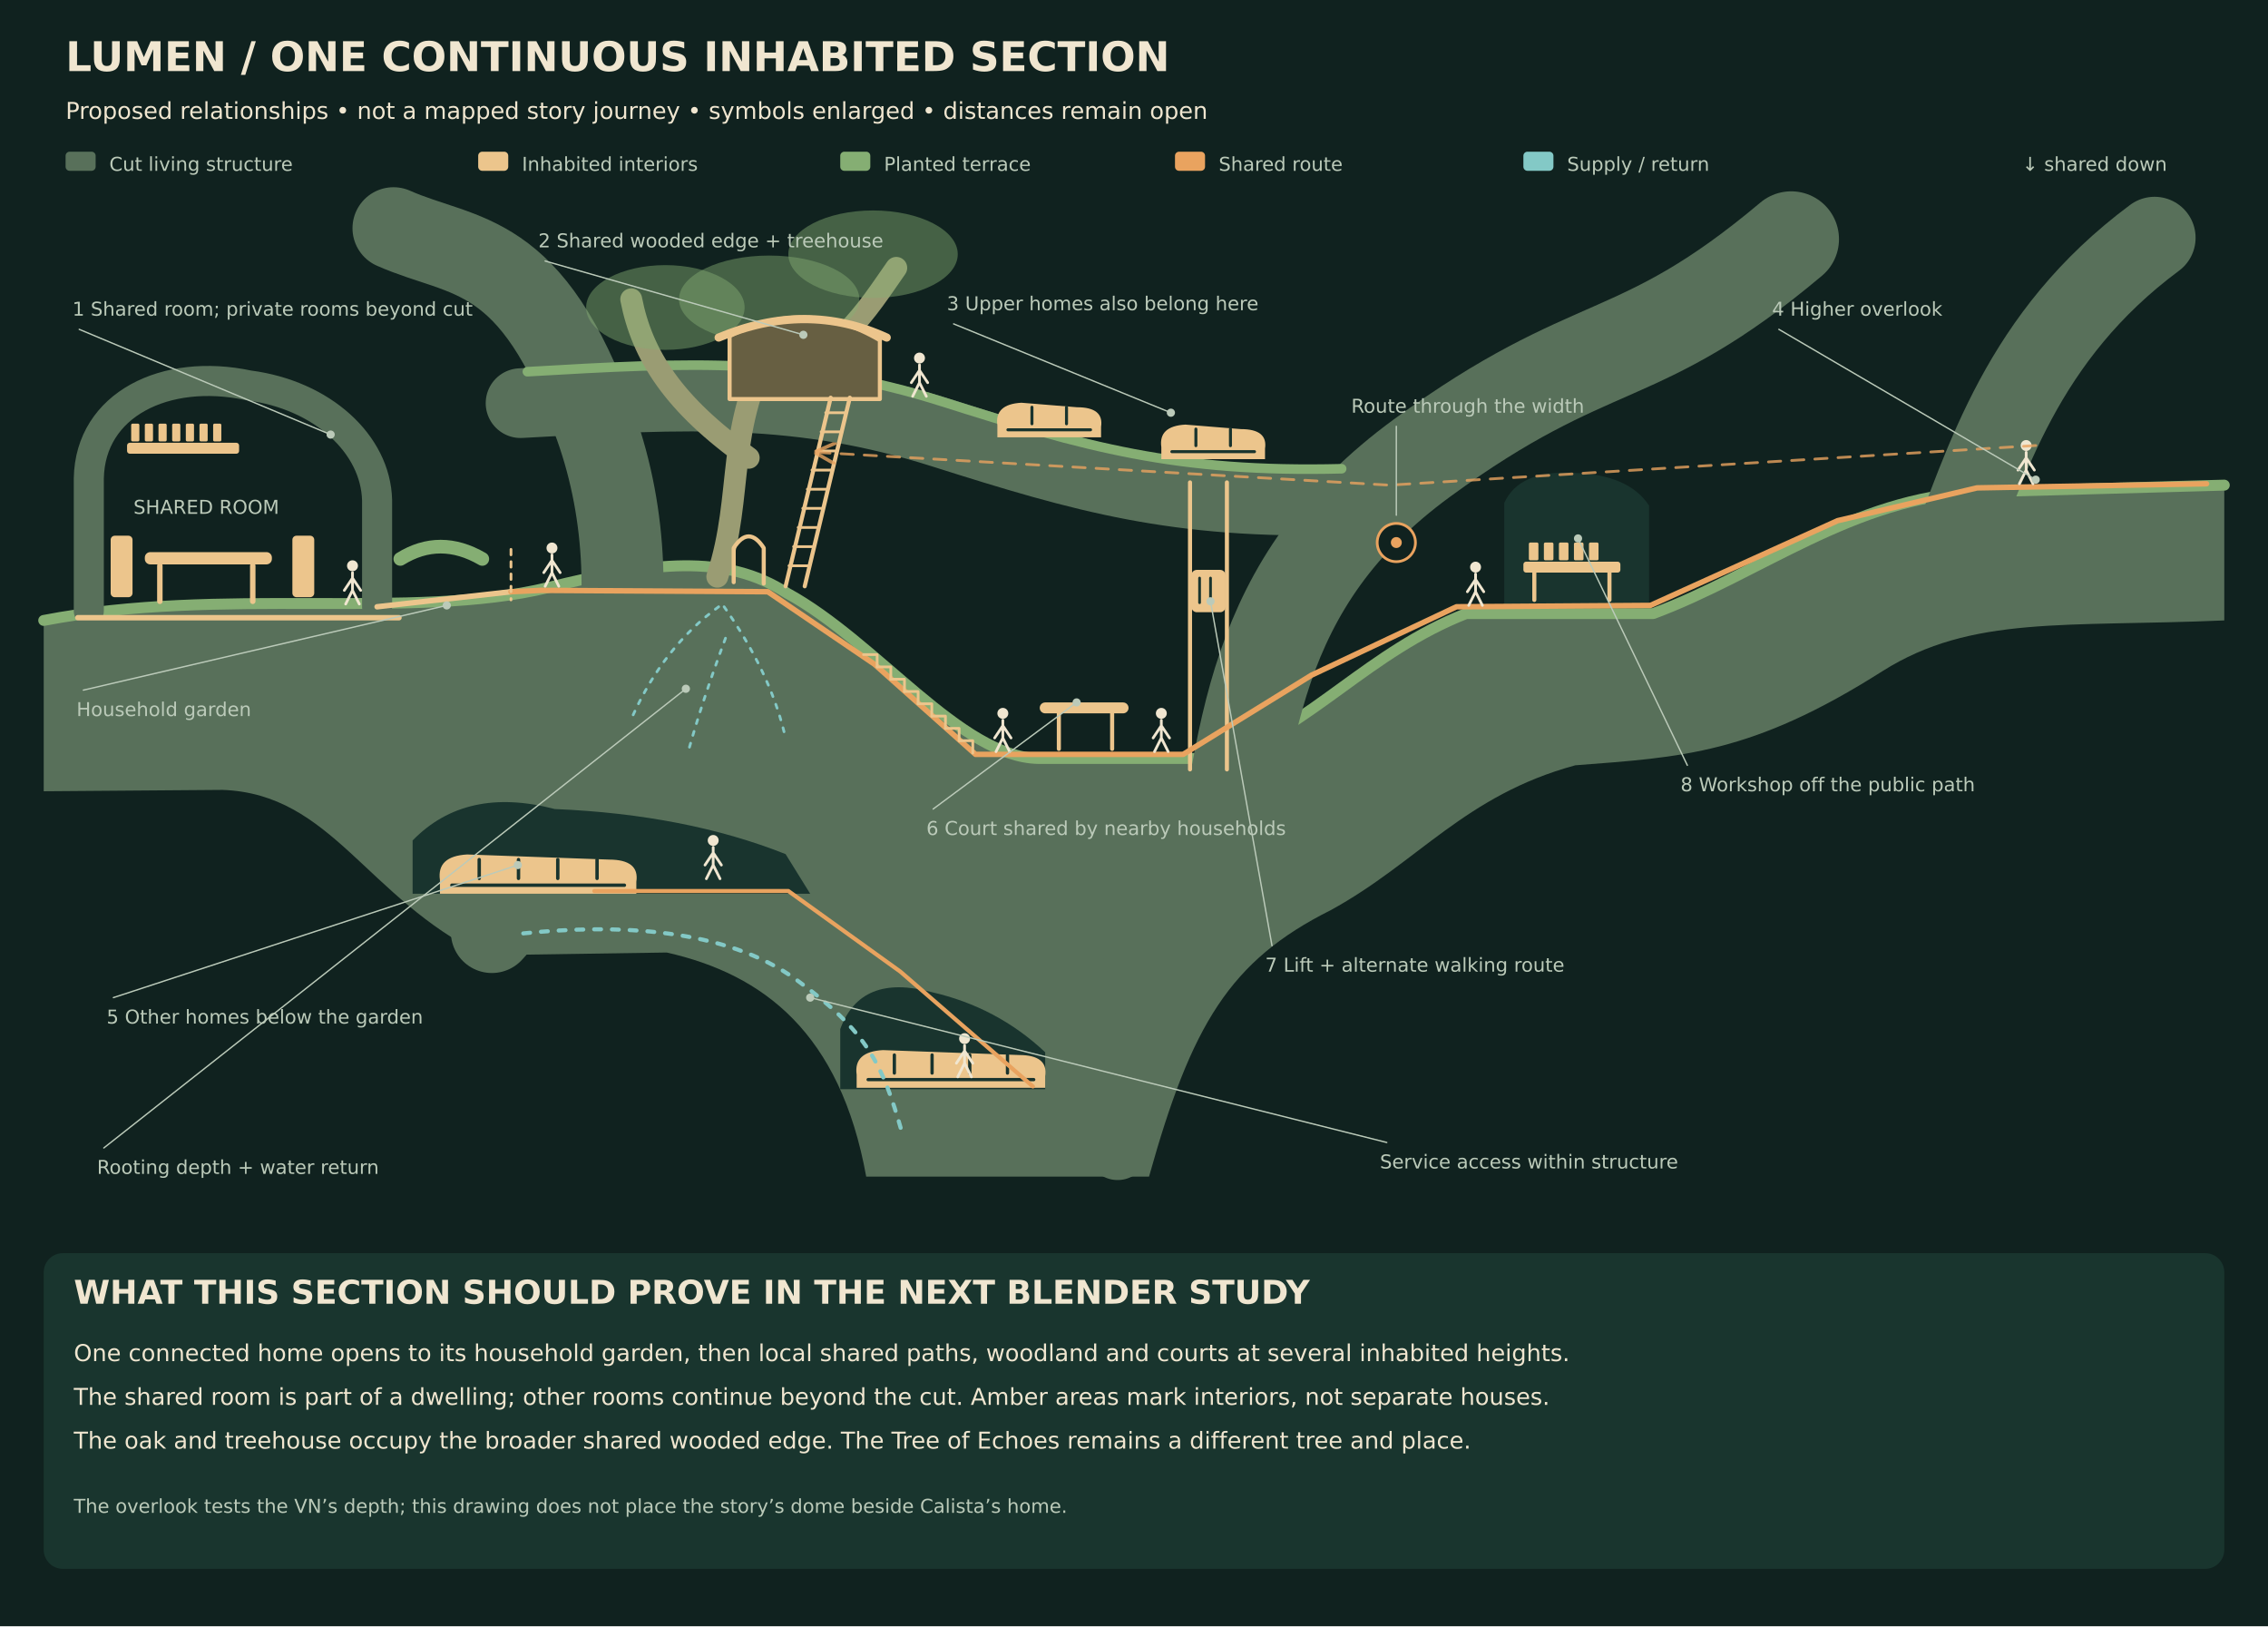
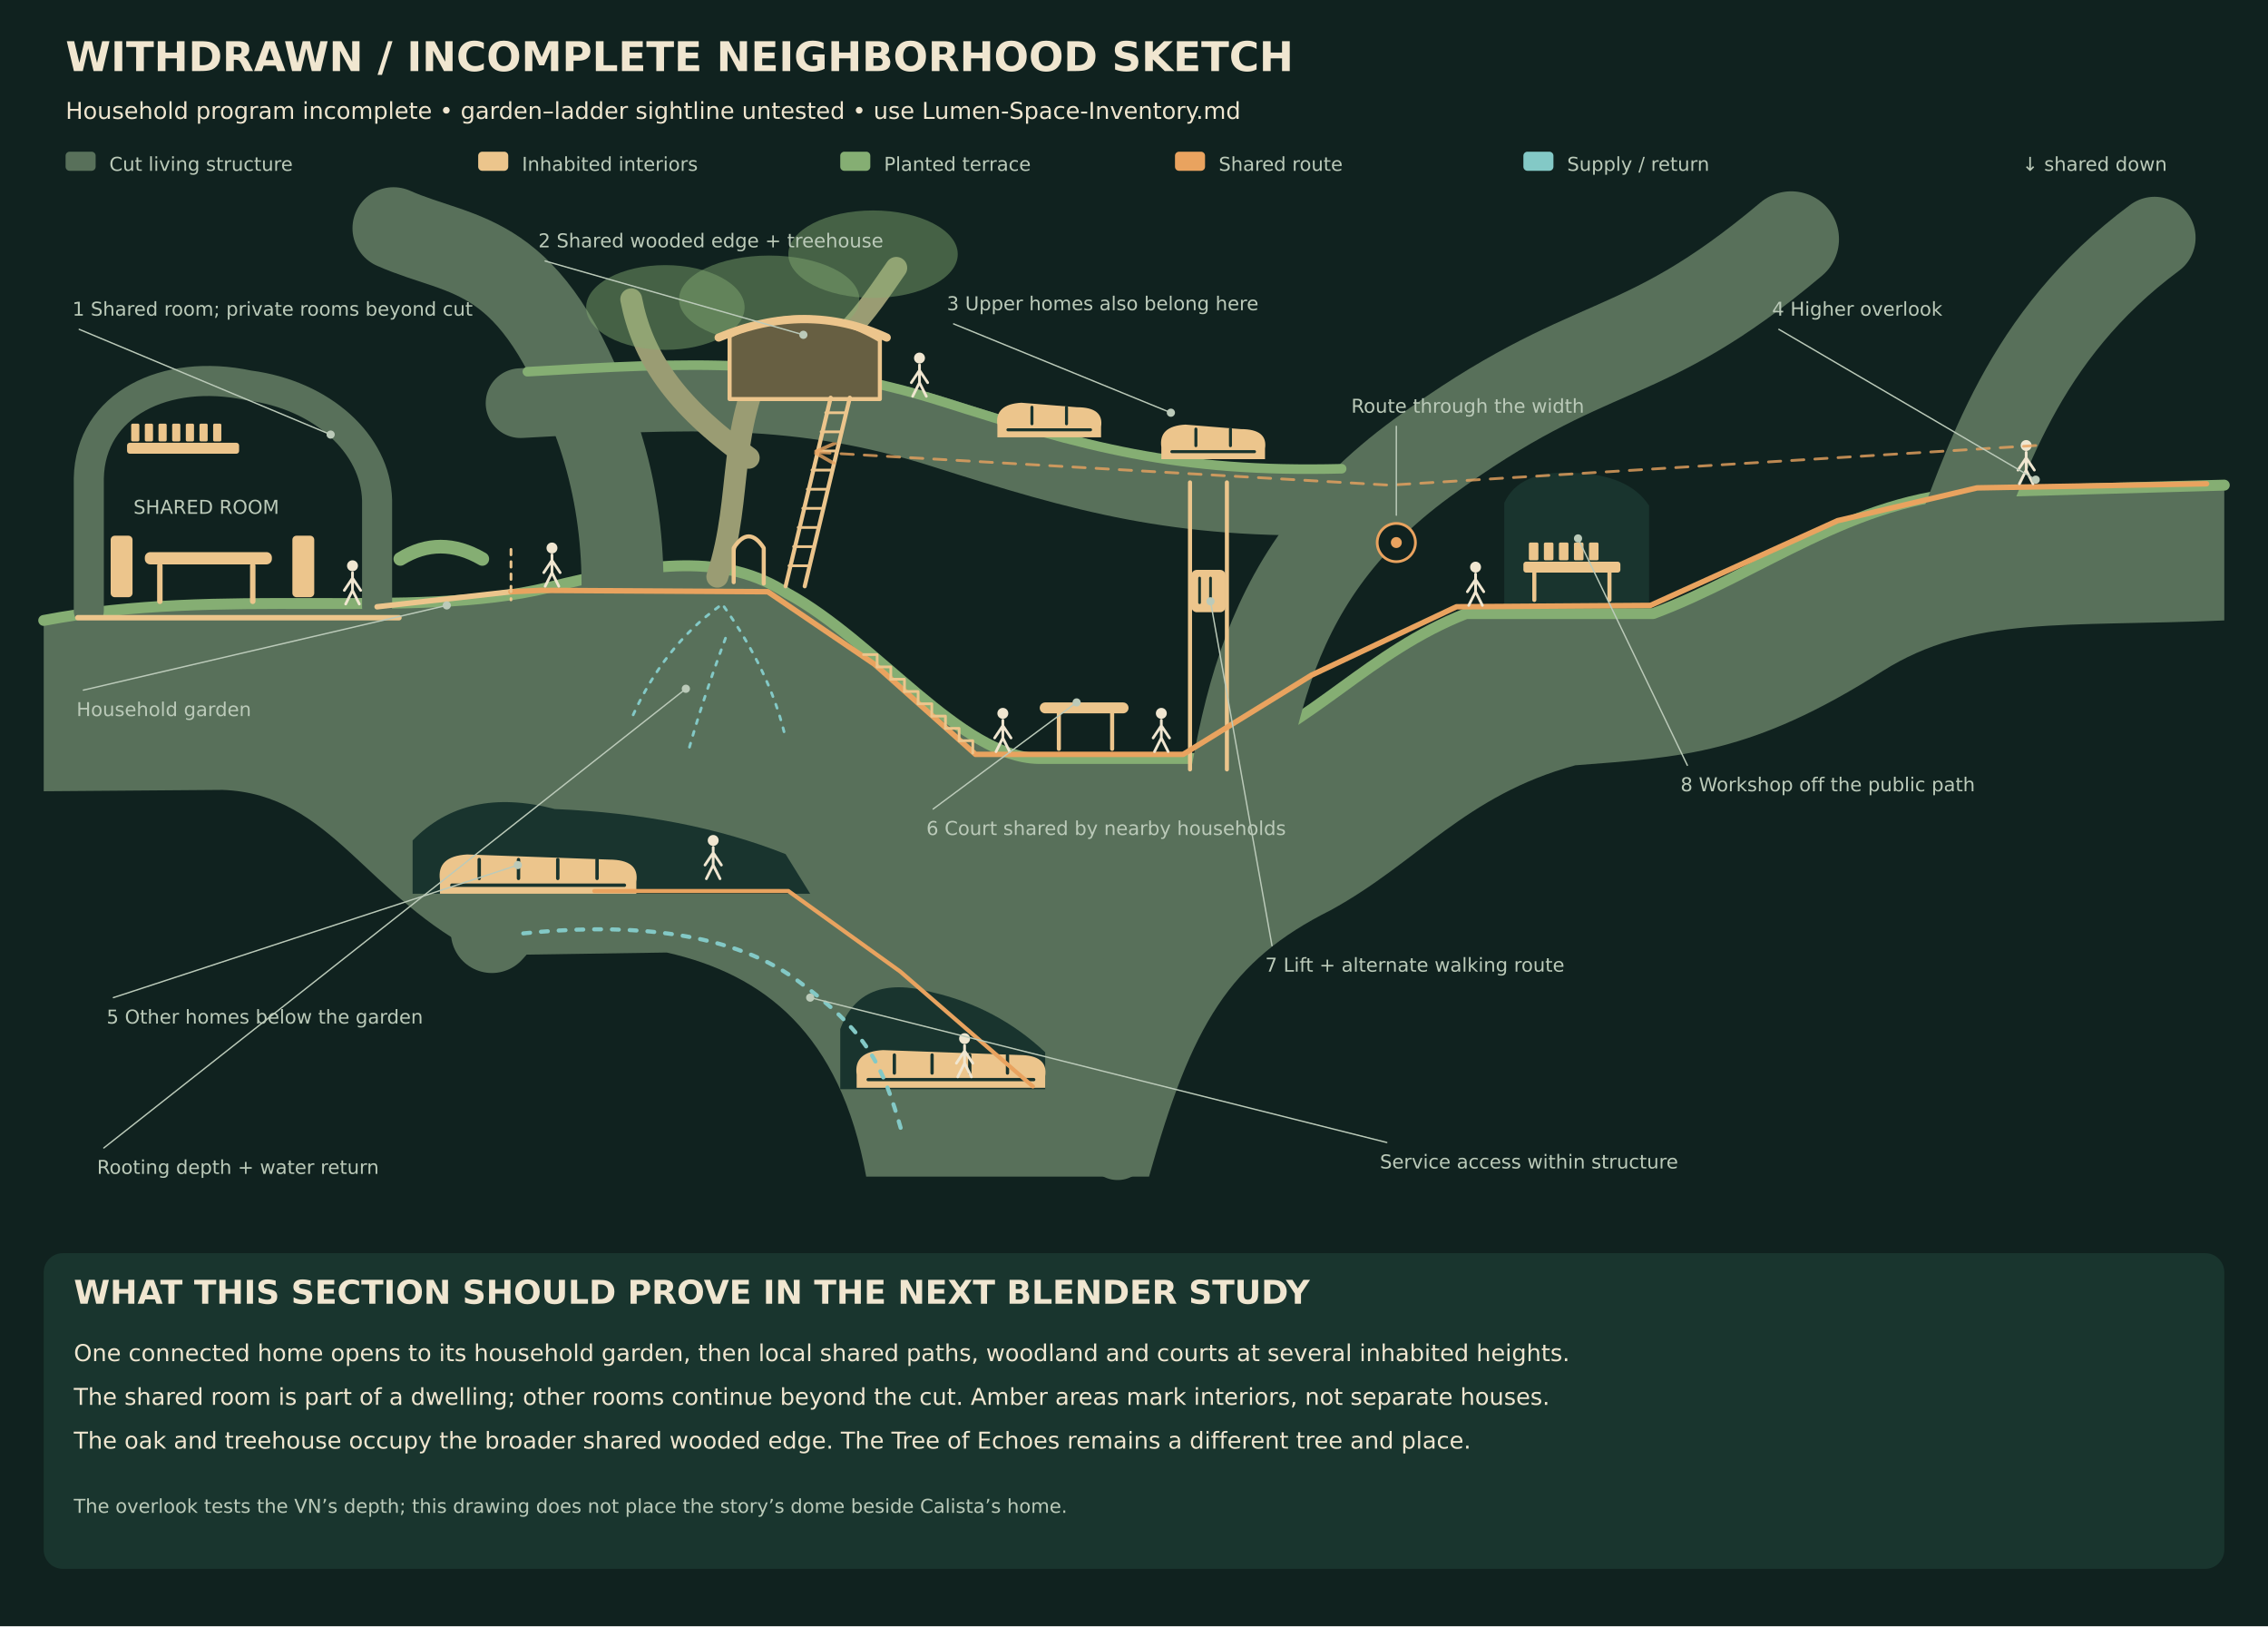
<svg xmlns="http://www.w3.org/2000/svg" viewBox="0 0 1660 1190" role="img" aria-labelledby="title desc">
  <rect width="1660" height="1190" fill="#10221f" />
  <defs>
    <pattern id="cut" width="12" height="12" patternUnits="userSpaceOnUse">
      <path d="M-3 3L3-3M0 12L12 0M9 15L15 9" stroke="#bdd0a4" stroke-width="1" opacity=".14" />
    </pattern>
    <marker id="arrow" markerWidth="8" markerHeight="8" refX="7" refY="4" orient="auto">
      <path d="M0 0L8 4L0 8" fill="none" stroke="#e9a35f" stroke-width="1.3" />
    </marker>
  </defs>
  <style>text{font-family:DejaVu Sans,Arial,sans-serif} .label{font-size:17px;fill:#f0e6d0}.small{font-size:14px;fill:#bbcab9}.title{font-size:30px;fill:#f0e6d0;font-weight:700}.heading{font-size:24px;fill:#f0e6d0;font-weight:600}</style>
-   <text x="48" y="52" class="title">LUMEN / ONE CONTINUOUS INHABITED SECTION</text>
-   <text x="48" y="87" class="label">Proposed relationships • not a mapped story journey • symbols enlarged • distances remain open</text>
+   <text x="48" y="52" class="title">WITHDRAWN / INCOMPLETE NEIGHBORHOOD SKETCH</text>
+   <text x="48" y="87" class="label">Household program incomplete • garden–ladder sightline untested • use Lumen-Space-Inventory.md</text>
  <rect x="48" y="111" width="22" height="14" rx="3" fill="#58705a" />
  <text x="80" y="125" class="small">Cut living structure</text>
  <rect x="350" y="111" width="22" height="14" rx="3" fill="#ecc58c" />
  <text x="382" y="125" class="small">Inhabited interiors</text>
  <rect x="615" y="111" width="22" height="14" rx="3" fill="#85ae73" />
  <text x="647" y="125" class="small">Planted terrace</text>
  <rect x="860" y="111" width="22" height="14" rx="3" fill="#e9a35f" />
  <text x="892" y="125" class="small">Shared route</text>
  <rect x="1115" y="111" width="22" height="14" rx="3" fill="#83c9c6" />
  <text x="1147" y="125" class="small">Supply / return</text>
  <text x="1480" y="125" class="small">↓ shared down</text>
  <path d="M32 454C162 429 301 454 401 430C478 411 531 405 576 434C642 470 703 554 760 555L895 555C961 530 1002 477 1073 449L1210 449C1288 420 1356 364 1447 360L1628 355L1628 454C1512 459 1443 450 1378 491C1282 552 1231 554 1153 560C1072 582 1038 631 974 666C900 703 872 750 841 861L634 861C615 756 559 713 488 697L354 699C268 657 243 581 163 578L32 579Z" fill="#58705a" />
  <path d="M32 454C162 429 301 454 401 430C478 411 531 405 576 434C642 470 703 554 760 555L895 555C961 530 1002 477 1073 449L1210 449C1288 420 1356 364 1447 360L1628 355" fill="none" stroke="#85ae73" stroke-width="8" stroke-linecap="round" stroke-linejoin="round" />
  <path d="M360 682C441 594 483 444 436 312S340 190 288 167" fill="none" stroke="#58705a" stroke-width="60" stroke-linecap="round" stroke-linejoin="round" />
  <path d="M891 672C911 539 915 427 1041 335S1198 270 1311 175" fill="none" stroke="#58705a" stroke-width="70" stroke-linecap="round" stroke-linejoin="round" />
  <path d="M1424 415C1454 337 1480 246 1577 174" fill="none" stroke="#58705a" stroke-width="60" stroke-linecap="round" stroke-linejoin="round" />
  <path d="M818 841C786 774 806 704 751 640" fill="none" stroke="#58705a" stroke-width="45" stroke-linecap="round" stroke-linejoin="round" />
  <path d="M381 295C505 288 586 284 690 317S861 369 982 366" fill="none" stroke="#58705a" stroke-width="51" stroke-linecap="round" stroke-linejoin="round" />
  <path d="M386 272C506 265 586 261 690 294S861 346 982 343" fill="none" stroke="#85ae73" stroke-width="7" stroke-linecap="round" stroke-linejoin="round" />
  <g transform="translate(730 320) scale(1.1)">
    <path d="M0 0V-8Q-2-22 16-23L53-20Q71-20 69-7V0Z" fill="#ecc58c" />
    <path d="M23-20v11" fill="none" stroke="#19342e" stroke-width="2" stroke-linecap="round" stroke-linejoin="round" />
    <path d="M46-20v11" fill="none" stroke="#19342e" stroke-width="2" stroke-linecap="round" stroke-linejoin="round" />
    <path d="M7-5H62" fill="none" stroke="#19342e" stroke-width="2" stroke-linecap="round" stroke-linejoin="round" />
  </g>
  <g transform="translate(850 336) scale(1.1)">
    <path d="M0 0V-8Q-2-22 16-23L53-20Q71-20 69-7V0Z" fill="#ecc58c" />
    <path d="M23-20v11" fill="none" stroke="#19342e" stroke-width="2" stroke-linecap="round" stroke-linejoin="round" />
    <path d="M46-20v11" fill="none" stroke="#19342e" stroke-width="2" stroke-linecap="round" stroke-linejoin="round" />
    <path d="M7-5H62" fill="none" stroke="#19342e" stroke-width="2" stroke-linecap="round" stroke-linejoin="round" />
  </g>
  <path d="M65 447V350C66 296 121 269 182 282C236 289 275 325 276 366V444" fill="none" stroke="#58705a" stroke-width="22" stroke-linecap="round" stroke-linejoin="round" />
  <path d="M57 452H292" fill="none" stroke="#ecc58c" stroke-width="4" stroke-linecap="round" stroke-linejoin="round" />
  <rect x="106" y="404" width="93" height="9" rx="4" fill="#ecc58c" />
  <path d="M117 414V440M185 414V440" fill="none" stroke="#ecc58c" stroke-width="4" stroke-linecap="round" stroke-linejoin="round" />
  <rect x="81" y="392" width="16" height="45" rx="3" fill="#ecc58c" />
  <rect x="214" y="392" width="16" height="45" rx="3" fill="#ecc58c" />
  <rect x="93" y="324" width="82" height="8" rx="2" fill="#ecc58c" />
  <rect x="96" y="310" width="6" height="13" rx="1" fill="#ecc58c" />
  <rect x="106" y="310" width="6" height="13" rx="1" fill="#ecc58c" />
  <rect x="116" y="310" width="6" height="13" rx="1" fill="#ecc58c" />
  <rect x="126" y="310" width="6" height="13" rx="1" fill="#ecc58c" />
  <rect x="136" y="310" width="6" height="13" rx="1" fill="#ecc58c" />
  <rect x="146" y="310" width="6" height="13" rx="1" fill="#ecc58c" />
  <rect x="156" y="310" width="6" height="13" rx="1" fill="#ecc58c" />
  <text x="151" y="376" class="small" text-anchor="middle">SHARED ROOM</text>
  <path d="M525 422C545 361 530 313 567 249M548 335C493 296 470 260 462 219M559 277C611 266 635 226 656 196" fill="none" stroke="#9a9c73" stroke-width="16" stroke-linecap="round" stroke-linejoin="round" />
  <ellipse cx="487" cy="225" rx="58" ry="31" fill="#85ae73" opacity=".45" />
  <ellipse cx="563" cy="219" rx="66" ry="32" fill="#85ae73" opacity=".45" />
  <ellipse cx="639" cy="186" rx="62" ry="32" fill="#85ae73" opacity=".45" />
  <path d="M534 292H644V249Q590 217 534 246Z" fill="#675f42" stroke="#ecc58c" stroke-width="3" stroke-linecap="round" stroke-linejoin="round" />
  <path d="M526 247Q590 220 649 247" fill="none" stroke="#ecc58c" stroke-width="6" stroke-linecap="round" stroke-linejoin="round" />
  <path d="M608 291L575 429M622 291L589 429" fill="none" stroke="#ecc58c" stroke-width="3" stroke-linecap="round" stroke-linejoin="round" />
  <path d="M604.36 302h14" fill="none" stroke="#ecc58c" stroke-width="2" stroke-linecap="round" stroke-linejoin="round" />
  <path d="M601.0 316h14" fill="none" stroke="#ecc58c" stroke-width="2" stroke-linecap="round" stroke-linejoin="round" />
  <path d="M597.64 330h14" fill="none" stroke="#ecc58c" stroke-width="2" stroke-linecap="round" stroke-linejoin="round" />
  <path d="M594.28 344h14" fill="none" stroke="#ecc58c" stroke-width="2" stroke-linecap="round" stroke-linejoin="round" />
  <path d="M590.92 358h14" fill="none" stroke="#ecc58c" stroke-width="2" stroke-linecap="round" stroke-linejoin="round" />
  <path d="M587.56 372h14" fill="none" stroke="#ecc58c" stroke-width="2" stroke-linecap="round" stroke-linejoin="round" />
  <path d="M584.2 386h14" fill="none" stroke="#ecc58c" stroke-width="2" stroke-linecap="round" stroke-linejoin="round" />
  <path d="M580.84 400h14" fill="none" stroke="#ecc58c" stroke-width="2" stroke-linecap="round" stroke-linejoin="round" />
  <path d="M577.48 414h14" fill="none" stroke="#ecc58c" stroke-width="2" stroke-linecap="round" stroke-linejoin="round" />
  <path d="M537 426V401Q548 384 559 401V427" fill="none" stroke="#ecc58c" stroke-width="3" stroke-linecap="round" stroke-linejoin="round" />
  <path d="M526 444Q486 473 463 524" fill="none" stroke="#83c9c6" stroke-width="2" stroke-linecap="round" stroke-linejoin="round" stroke-dasharray="3 6" />
  <path d="M530 444Q563 491 574 536" fill="none" stroke="#83c9c6" stroke-width="2" stroke-linecap="round" stroke-linejoin="round" stroke-dasharray="3 6" />
  <path d="M531 467Q514 513 504 549" fill="none" stroke="#83c9c6" stroke-width="2" stroke-linecap="round" stroke-linejoin="round" stroke-dasharray="3 6" />
  <rect x="761" y="514" width="65" height="8" rx="4" fill="#ecc58c" />
  <path d="M775 522V548M814 522V548" fill="none" stroke="#ecc58c" stroke-width="3" stroke-linecap="round" stroke-linejoin="round" />
  <path d="M302 654V615Q341 575 406 592Q502 596 575 625L593 654Z" fill="#19342e" />
  <path d="M615 797V753Q630 712 682 726Q730 737 765 770V797Z" fill="#19342e" />
  <g transform="translate(322 654) scale(1.25)">
    <path d="M0 0V-8Q-2-22 16-23L99-20Q117-20 115-7V0Z" fill="#ecc58c" />
    <path d="M23-20v11" fill="none" stroke="#19342e" stroke-width="2" stroke-linecap="round" stroke-linejoin="round" />
    <path d="M46-20v11" fill="none" stroke="#19342e" stroke-width="2" stroke-linecap="round" stroke-linejoin="round" />
    <path d="M69-20v11" fill="none" stroke="#19342e" stroke-width="2" stroke-linecap="round" stroke-linejoin="round" />
    <path d="M92-20v11" fill="none" stroke="#19342e" stroke-width="2" stroke-linecap="round" stroke-linejoin="round" />
    <path d="M7-5H108" fill="none" stroke="#19342e" stroke-width="2" stroke-linecap="round" stroke-linejoin="round" />
  </g>
  <g transform="translate(627 796) scale(1.2)">
    <path d="M0 0V-8Q-2-22 16-23L99-20Q117-20 115-7V0Z" fill="#ecc58c" />
    <path d="M23-20v11" fill="none" stroke="#19342e" stroke-width="2" stroke-linecap="round" stroke-linejoin="round" />
    <path d="M46-20v11" fill="none" stroke="#19342e" stroke-width="2" stroke-linecap="round" stroke-linejoin="round" />
    <path d="M69-20v11" fill="none" stroke="#19342e" stroke-width="2" stroke-linecap="round" stroke-linejoin="round" />
    <path d="M92-20v11" fill="none" stroke="#19342e" stroke-width="2" stroke-linecap="round" stroke-linejoin="round" />
    <path d="M7-5H108" fill="none" stroke="#19342e" stroke-width="2" stroke-linecap="round" stroke-linejoin="round" />
  </g>
  <path d="M1101 443V368Q1112 344 1151 346Q1192 347 1207 370V443Z" fill="#19342e" />
  <rect x="1115" y="411" width="71" height="8" rx="2" fill="#ecc58c" />
  <path d="M1123 419V439M1178 419V439" fill="none" stroke="#ecc58c" stroke-width="3" stroke-linecap="round" stroke-linejoin="round" />
  <rect x="1119" y="397" width="7" height="13" rx="1" fill="#ecc58c" />
  <rect x="1130" y="397" width="7" height="13" rx="1" fill="#ecc58c" />
  <rect x="1141" y="397" width="7" height="13" rx="1" fill="#ecc58c" />
  <rect x="1152" y="397" width="7" height="13" rx="1" fill="#ecc58c" />
  <rect x="1163" y="397" width="7" height="13" rx="1" fill="#ecc58c" />
  <path d="M871 563V353M898 563V353" fill="none" stroke="#ecc58c" stroke-width="3" stroke-linecap="round" stroke-linejoin="round" />
  <rect x="872" y="417" width="25" height="31" rx="4" fill="#ecc58c" />
  <path d="M878 423V441M886 423V441" fill="none" stroke="#19342e" stroke-width="2" stroke-linecap="round" stroke-linejoin="round" />
  <path d="M276 444L374 433" fill="none" stroke="#ecc58c" stroke-width="4" stroke-linecap="round" stroke-linejoin="round" />
  <path d="M374 433L396 432L562 433L640 486L714 552L866 552L960 494L1066 444L1208 443L1345 381L1447 357L1615 354" fill="none" stroke="#e9a35f" stroke-width="4" stroke-linecap="round" stroke-linejoin="round" />
  <path d="M632 479h10v9" fill="none" stroke="#ecc58c" stroke-width="2" stroke-linecap="round" stroke-linejoin="round" />
  <path d="M642 488h10v9" fill="none" stroke="#ecc58c" stroke-width="2" stroke-linecap="round" stroke-linejoin="round" />
  <path d="M652 497h10v9" fill="none" stroke="#ecc58c" stroke-width="2" stroke-linecap="round" stroke-linejoin="round" />
  <path d="M662 506h10v9" fill="none" stroke="#ecc58c" stroke-width="2" stroke-linecap="round" stroke-linejoin="round" />
  <path d="M672 515h10v9" fill="none" stroke="#ecc58c" stroke-width="2" stroke-linecap="round" stroke-linejoin="round" />
  <path d="M682 524h10v9" fill="none" stroke="#ecc58c" stroke-width="2" stroke-linecap="round" stroke-linejoin="round" />
  <path d="M692 533h10v9" fill="none" stroke="#ecc58c" stroke-width="2" stroke-linecap="round" stroke-linejoin="round" />
  <path d="M702 542h10v9" fill="none" stroke="#ecc58c" stroke-width="2" stroke-linecap="round" stroke-linejoin="round" />
  <path d="M435 652L577 652L659 711L756 795" fill="none" stroke="#e9a35f" stroke-width="3" stroke-linecap="round" stroke-linejoin="round" />
  <path d="M383 683C451 676 531 679 583 717S646 779 660 828" fill="none" stroke="#83c9c6" stroke-width="3" stroke-linecap="round" stroke-linejoin="round" stroke-dasharray="5 8" />
  <circle cx="258" cy="414" r="4" fill="#f0e6d0" />
  <path d="M258 419v13m0-9l-6 9m6-9l6 9M258 432l-5 10m5-10l5 10" fill="none" stroke="#f0e6d0" stroke-width="2" stroke-linecap="round" stroke-linejoin="round" />
  <circle cx="404" cy="401" r="4" fill="#f0e6d0" />
  <path d="M404 406v13m0-9l-6 9m6-9l6 9M404 419l-5 10m5-10l5 10" fill="none" stroke="#f0e6d0" stroke-width="2" stroke-linecap="round" stroke-linejoin="round" />
  <circle cx="734" cy="522" r="4" fill="#f0e6d0" />
  <path d="M734 527v13m0-9l-6 9m6-9l6 9M734 540l-5 10m5-10l5 10" fill="none" stroke="#f0e6d0" stroke-width="2" stroke-linecap="round" stroke-linejoin="round" />
  <circle cx="850" cy="522" r="4" fill="#f0e6d0" />
  <path d="M850 527v13m0-9l-6 9m6-9l6 9M850 540l-5 10m5-10l5 10" fill="none" stroke="#f0e6d0" stroke-width="2" stroke-linecap="round" stroke-linejoin="round" />
  <circle cx="1080" cy="415" r="4" fill="#f0e6d0" />
  <path d="M1080 420v13m0-9l-6 9m6-9l6 9M1080 433l-5 10m5-10l5 10" fill="none" stroke="#f0e6d0" stroke-width="2" stroke-linecap="round" stroke-linejoin="round" />
  <circle cx="1483" cy="326" r="4" fill="#f0e6d0" />
  <path d="M1483 331v13m0-9l-6 9m6-9l6 9M1483 344l-5 10m5-10l5 10" fill="none" stroke="#f0e6d0" stroke-width="2" stroke-linecap="round" stroke-linejoin="round" />
  <circle cx="522" cy="615" r="4" fill="#f0e6d0" />
  <path d="M522 620v13m0-9l-6 9m6-9l6 9M522 633l-5 10m5-10l5 10" fill="none" stroke="#f0e6d0" stroke-width="2" stroke-linecap="round" stroke-linejoin="round" />
  <circle cx="706" cy="760" r="4" fill="#f0e6d0" />
  <path d="M706 765v13m0-9l-6 9m6-9l6 9M706 778l-5 10m5-10l5 10" fill="none" stroke="#f0e6d0" stroke-width="2" stroke-linecap="round" stroke-linejoin="round" />
  <circle cx="673" cy="262" r="4" fill="#f0e6d0" />
  <path d="M673 267v13m0-9l-6 9m6-9l6 9M673 280l-5 10m5-10l5 10" fill="none" stroke="#f0e6d0" stroke-width="2" stroke-linecap="round" stroke-linejoin="round" />
  <path d="M1490 326L1017 355L598 331" fill="none" stroke="#e9a35f" stroke-width="2" stroke-linecap="round" stroke-linejoin="round" stroke-dasharray="9 8" marker-end="url(#arrow)" opacity=".8" />
  <circle cx="1022" cy="397" r="14" fill="#10221f" stroke="#e9a35f" stroke-width="2" />
  <circle cx="1022" cy="397" r="4" fill="#e9a35f" />
  <text x="989" y="302" class="small">Route through the width</text>
  <path d="M1022 312V377" fill="none" stroke="#bbcab9" stroke-width="1" stroke-linecap="round" stroke-linejoin="round" />
  <text x="53" y="231" class="small">1  Shared room; private rooms beyond cut</text>
  <path d="M58 241L242 318" fill="none" stroke="#bbcab9" stroke-width="1" stroke-linecap="round" stroke-linejoin="round" />
  <circle cx="242" cy="318" r="3" fill="#bbcab9" />
  <text x="56" y="524" class="small">Household garden</text>
  <path d="M61 505L327 443" fill="none" stroke="#bbcab9" stroke-width="1" stroke-linecap="round" stroke-linejoin="round" />
  <circle cx="327" cy="443" r="3" fill="#bbcab9" />
  <path d="M293 409Q322 391 353 409" fill="none" stroke="#85ae73" stroke-width="10" stroke-linecap="round" stroke-linejoin="round" />
  <path d="M374 402V439" fill="none" stroke="#ecc58c" stroke-width="2" stroke-linecap="round" stroke-linejoin="round" stroke-dasharray="4 5" />
  <text x="394" y="181" class="small">2  Shared wooded edge + treehouse</text>
  <path d="M399 191L588 245" fill="none" stroke="#bbcab9" stroke-width="1" stroke-linecap="round" stroke-linejoin="round" />
  <circle cx="588" cy="245" r="3" fill="#bbcab9" />
  <text x="693" y="227" class="small">3  Upper homes also belong here</text>
  <path d="M698 237L857 302" fill="none" stroke="#bbcab9" stroke-width="1" stroke-linecap="round" stroke-linejoin="round" />
  <circle cx="857" cy="302" r="3" fill="#bbcab9" />
  <text x="1297" y="231" class="small">4  Higher overlook</text>
  <path d="M1302 241L1490 351" fill="none" stroke="#bbcab9" stroke-width="1" stroke-linecap="round" stroke-linejoin="round" />
  <circle cx="1490" cy="351" r="3" fill="#bbcab9" />
  <text x="78" y="749" class="small">5  Other homes below the garden</text>
  <path d="M83 730L379 633" fill="none" stroke="#bbcab9" stroke-width="1" stroke-linecap="round" stroke-linejoin="round" />
  <circle cx="379" cy="633" r="3" fill="#bbcab9" />
  <text x="678" y="611" class="small">6  Court shared by nearby households</text>
  <path d="M683 592L788 514" fill="none" stroke="#bbcab9" stroke-width="1" stroke-linecap="round" stroke-linejoin="round" />
  <circle cx="788" cy="514" r="3" fill="#bbcab9" />
  <text x="926" y="711" class="small">7  Lift + alternate walking route</text>
  <path d="M931 692L886 440" fill="none" stroke="#bbcab9" stroke-width="1" stroke-linecap="round" stroke-linejoin="round" />
  <circle cx="886" cy="440" r="3" fill="#bbcab9" />
  <text x="1230" y="579" class="small">8  Workshop off the public path</text>
  <path d="M1235 560L1155 394" fill="none" stroke="#bbcab9" stroke-width="1" stroke-linecap="round" stroke-linejoin="round" />
  <circle cx="1155" cy="394" r="3" fill="#bbcab9" />
  <text x="71" y="859" class="small">Rooting depth + water return</text>
  <path d="M76 840L502 504" fill="none" stroke="#bbcab9" stroke-width="1" stroke-linecap="round" stroke-linejoin="round" />
  <circle cx="502" cy="504" r="3" fill="#bbcab9" />
  <text x="1010" y="855" class="small">Service access within structure</text>
  <path d="M1015 836L593 730" fill="none" stroke="#bbcab9" stroke-width="1" stroke-linecap="round" stroke-linejoin="round" />
  <circle cx="593" cy="730" r="3" fill="#bbcab9" />
  <rect x="32" y="917" width="1596" height="231" rx="14" fill="#19352e" />
  <text x="54" y="954" class="heading">WHAT THIS SECTION SHOULD PROVE IN THE NEXT BLENDER STUDY</text>
  <text x="54" y="996" class="label">One connected home opens to its household garden, then local shared paths, woodland and courts at several inhabited heights.</text>
  <text x="54" y="1028" class="label">The shared room is part of a dwelling; other rooms continue beyond the cut. Amber areas mark interiors, not separate houses.</text>
  <text x="54" y="1060" class="label">The oak and treehouse occupy the broader shared wooded edge. The Tree of Echoes remains a different tree and place.</text>
  <text x="54" y="1107" class="small">The overlook tests the VN’s depth; this drawing does not place the story’s dome beside Calista’s home.</text>
</svg>
